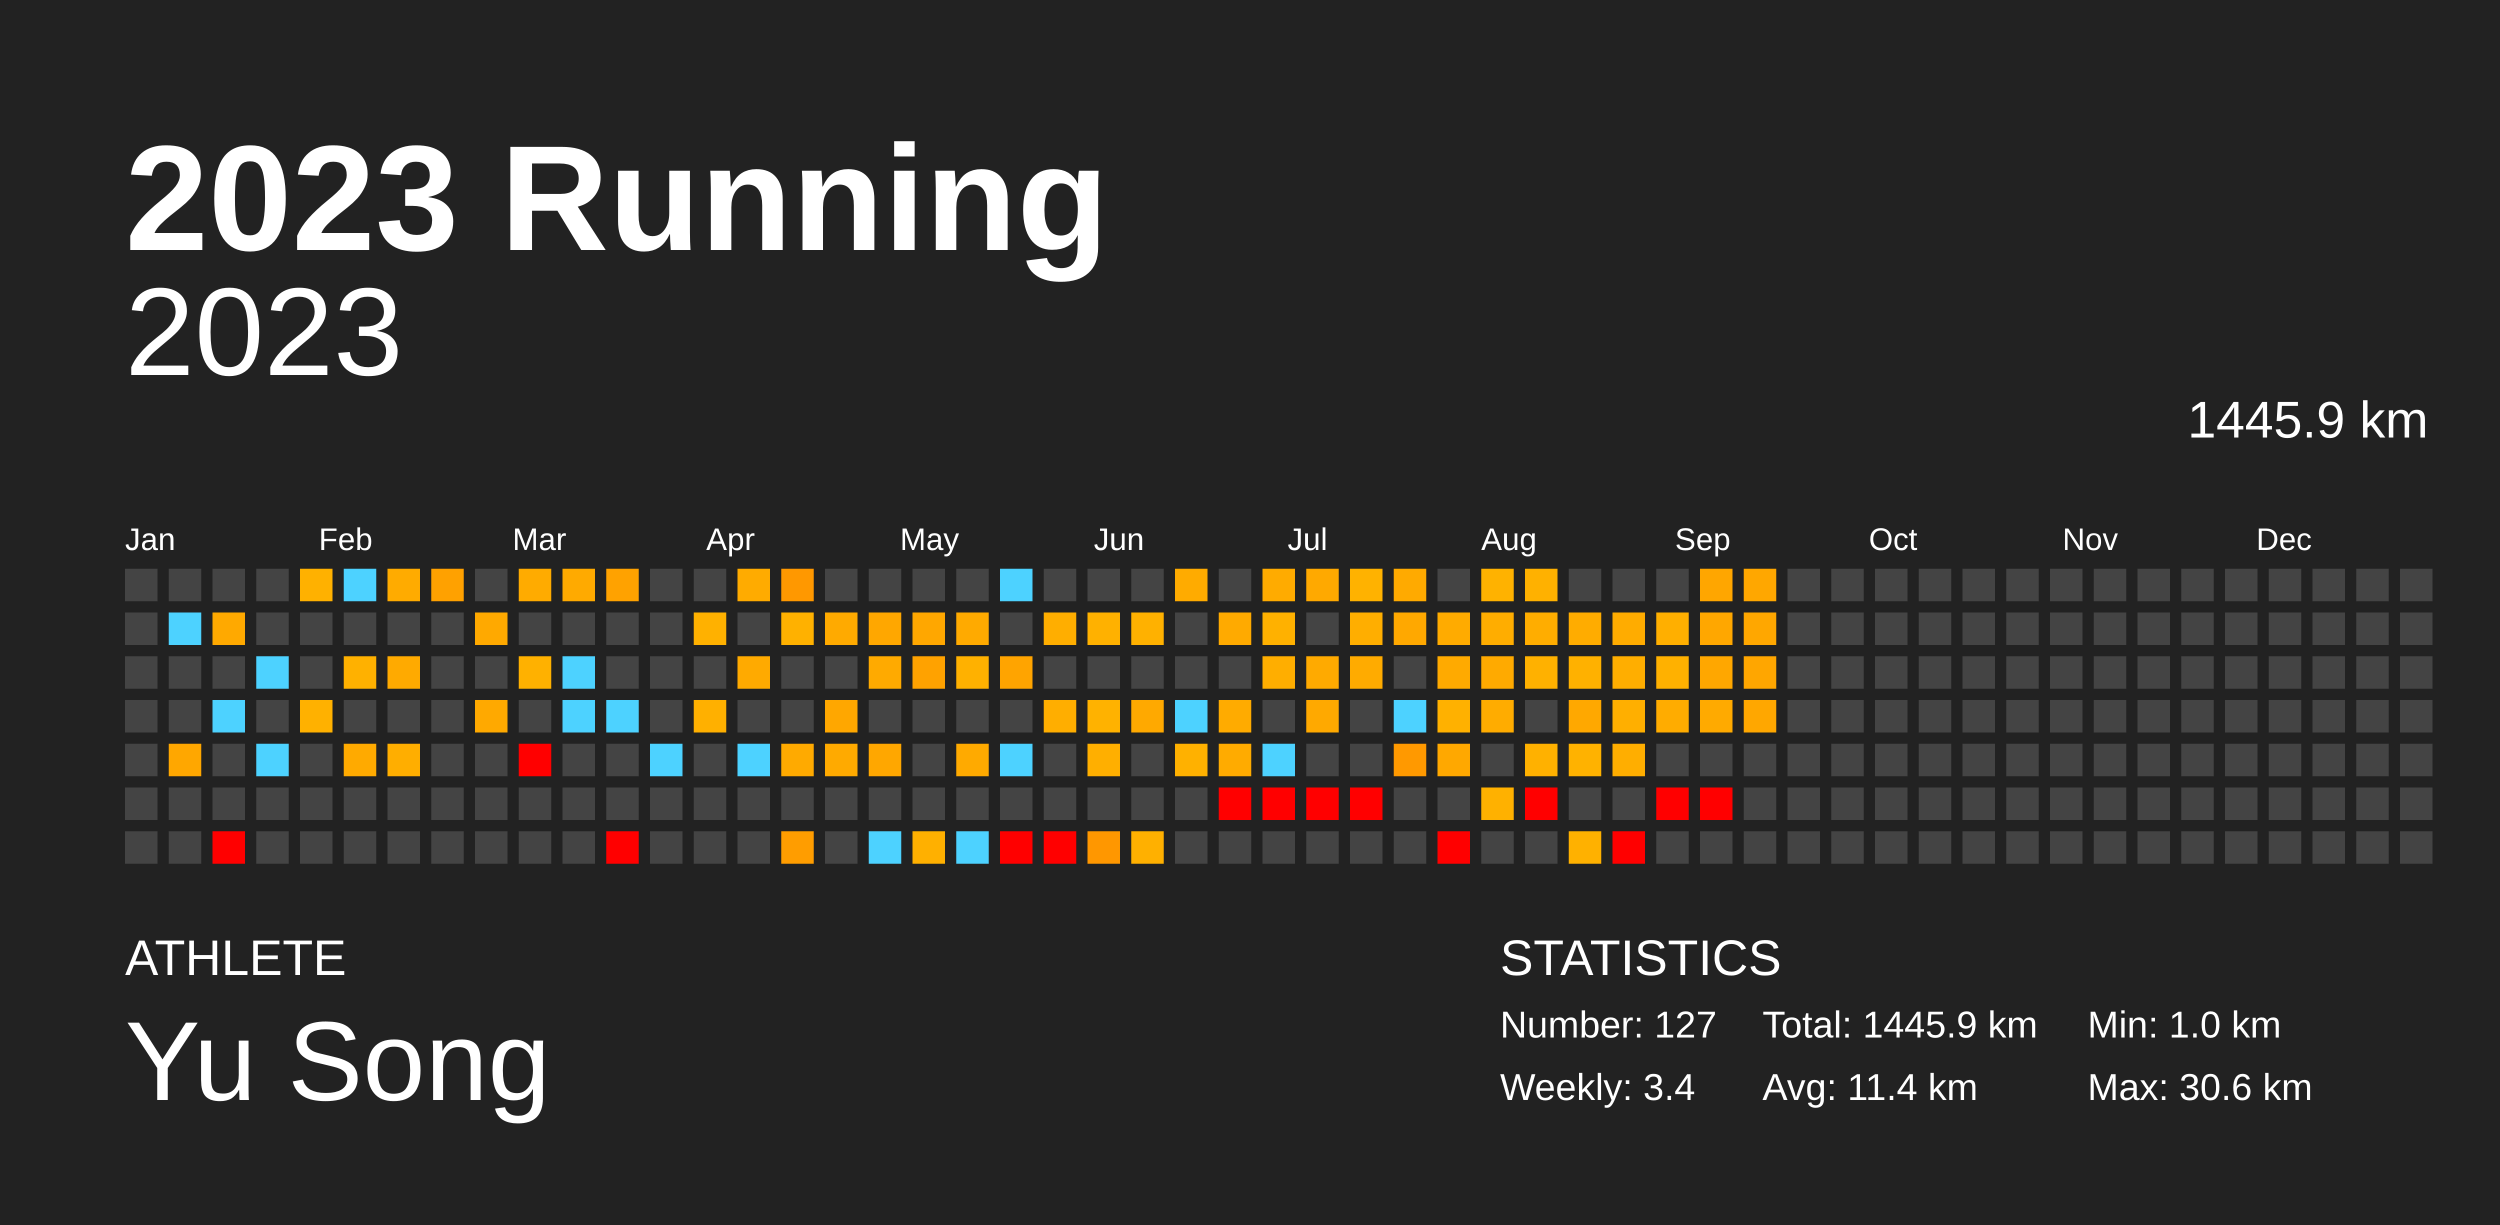
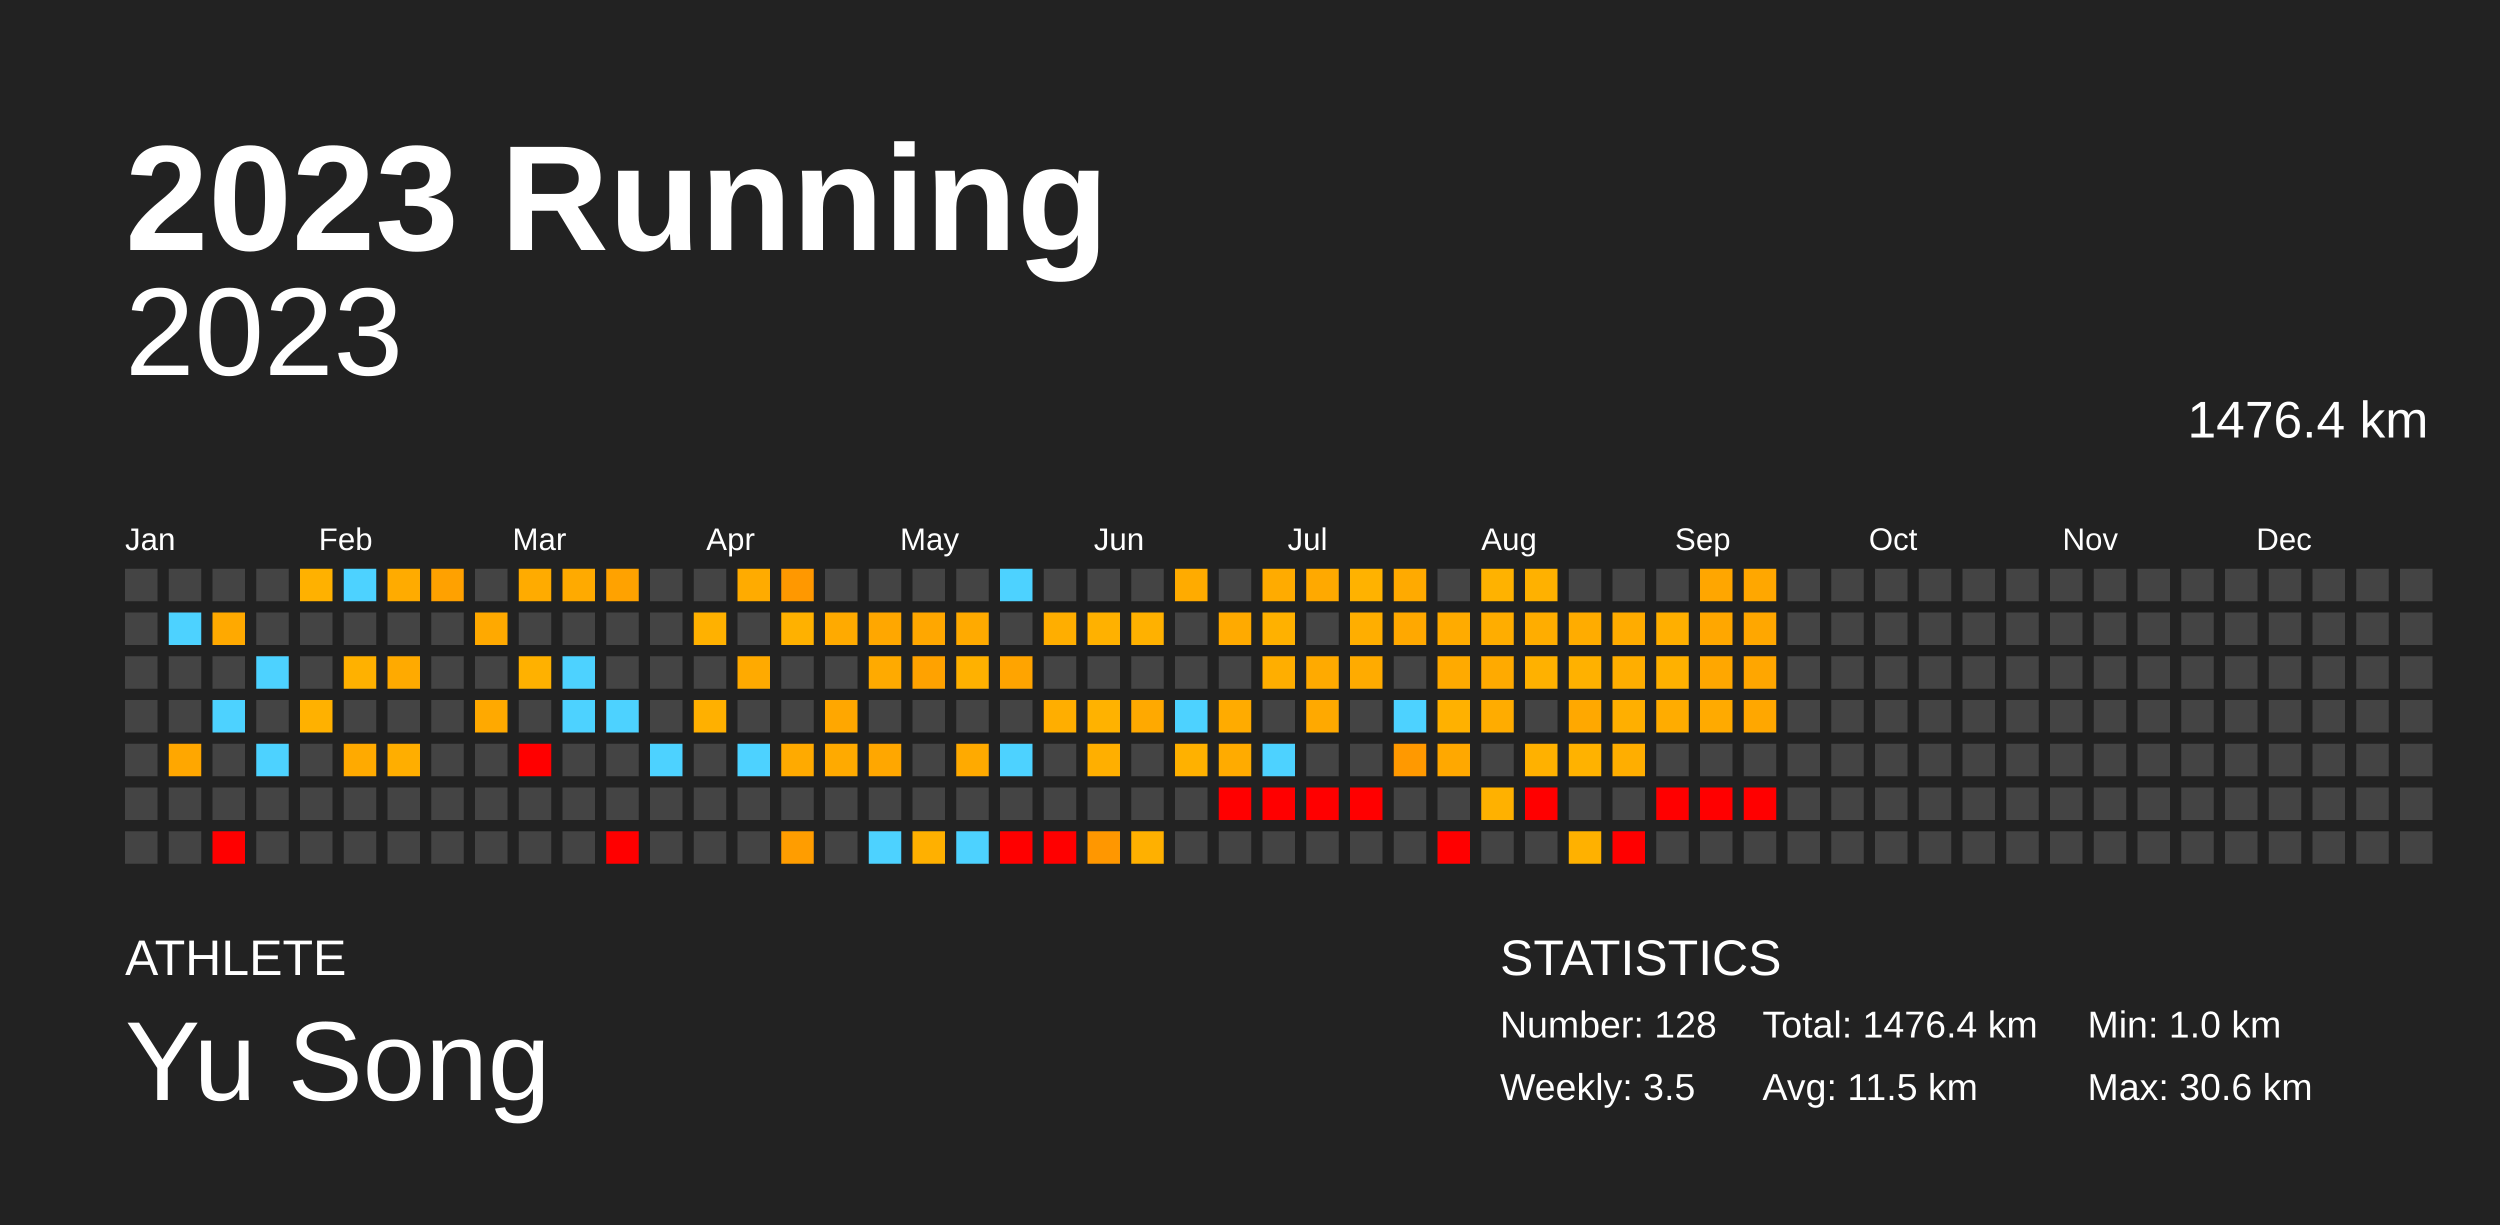
<svg xmlns="http://www.w3.org/2000/svg" baseProfile="full" height="98mm" version="1.1" viewBox="0,0,200,98" width="200mm">
  <defs />
  <rect fill="#222222" height="98" width="200" x="0" y="0" />
  <text fill="#FFFFFF" style="font-size:12px; font-family:Arial; font-weight:bold;" x="10" y="20">2023 Running</text>
  <text fill="#FFFFFF" style="font-size:4px; font-family:Arial" x="10" y="78">ATHLETE</text>
  <text fill="#FFFFFF" style="font-size:9px; font-family:Arial" x="10" y="88">Yu Song</text>
  <text fill="#FFFFFF" style="font-size:4px; font-family:Arial" x="120" y="78">STATISTICS</text>
-   <text fill="#FFFFFF" style="font-size:3px; font-family:Arial" x="120" y="83">Number: 127</text>
-   <text fill="#FFFFFF" style="font-size:3px; font-family:Arial" x="120" y="88">Weekly: 3.4</text>
-   <text fill="#FFFFFF" style="font-size:3px; font-family:Arial" x="141" y="83">Total: 1445.9 km</text>
-   <text fill="#FFFFFF" style="font-size:3px; font-family:Arial" x="141" y="88">Avg: 11.4 km</text>
+   <text fill="#FFFFFF" style="font-size:3px; font-family:Arial" x="120" y="83">Number: 128</text>
+   <text fill="#FFFFFF" style="font-size:3px; font-family:Arial" x="120" y="88">Weekly: 3.5</text>
+   <text fill="#FFFFFF" style="font-size:3px; font-family:Arial" x="141" y="83">Total: 1476.4 km</text>
+   <text fill="#FFFFFF" style="font-size:3px; font-family:Arial" x="141" y="88">Avg: 11.5 km</text>
  <text fill="#FFFFFF" style="font-size:3px; font-family:Arial" x="167" y="83">Min: 1.0 km</text>
  <text fill="#FFFFFF" style="font-size:3px; font-family:Arial" x="167" y="88">Max: 30.6 km</text>
  <text alignment-baseline="hanging" fill="#FFFFFF" style="font-size:10.0px; font-family:Arial;" x="10" y="30">2023</text>
-   <text alignment-baseline="hanging" fill="#FFFFFF" style="font-size:4.125px; font-family:Arial;" x="175" y="35">1445.9 km</text>
+   <text alignment-baseline="hanging" fill="#FFFFFF" style="font-size:4.125px; font-family:Arial;" x="175" y="35">1476.4 km</text>
  <text fill="#FFFFFF" style="font-size:2.5px; font-family:Arial" x="10.0" y="44">Jan</text>
  <text fill="#FFFFFF" style="font-size:2.5px; font-family:Arial" x="25.5" y="44">Feb</text>
  <text fill="#FFFFFF" style="font-size:2.5px; font-family:Arial" x="41.0" y="44">Mar</text>
  <text fill="#FFFFFF" style="font-size:2.5px; font-family:Arial" x="56.5" y="44">Apr</text>
  <text fill="#FFFFFF" style="font-size:2.5px; font-family:Arial" x="72.0" y="44">May</text>
  <text fill="#FFFFFF" style="font-size:2.5px; font-family:Arial" x="87.5" y="44">Jun</text>
  <text fill="#FFFFFF" style="font-size:2.5px; font-family:Arial" x="103.0" y="44">Jul</text>
  <text fill="#FFFFFF" style="font-size:2.5px; font-family:Arial" x="118.5" y="44">Aug</text>
  <text fill="#FFFFFF" style="font-size:2.5px; font-family:Arial" x="134.0" y="44">Sep</text>
  <text fill="#FFFFFF" style="font-size:2.5px; font-family:Arial" x="149.5" y="44">Oct</text>
  <text fill="#FFFFFF" style="font-size:2.5px; font-family:Arial" x="165.0" y="44">Nov</text>
  <text fill="#FFFFFF" style="font-size:2.5px; font-family:Arial" x="180.5" y="44">Dec</text>
  <rect fill="#444444" height="2.6" width="2.6" x="10.0" y="45.5" />
  <rect fill="#444444" height="2.6" width="2.6" x="10.0" y="49.0" />
  <rect fill="#444444" height="2.6" width="2.6" x="10.0" y="52.5" />
  <rect fill="#444444" height="2.6" width="2.6" x="10.0" y="56.0" />
  <rect fill="#444444" height="2.6" width="2.6" x="10.0" y="59.5" />
  <rect fill="#444444" height="2.6" width="2.6" x="10.0" y="63.0" />
  <rect fill="#444444" height="2.6" width="2.6" x="10.0" y="66.5" />
  <rect fill="#444444" height="2.6" width="2.6" x="13.5" y="45.5" />
  <rect fill="#4dd2ff" height="2.6" width="2.6" x="13.5" y="49.0" />
  <rect fill="#444444" height="2.6" width="2.6" x="13.5" y="52.5" />
  <rect fill="#444444" height="2.6" width="2.6" x="13.5" y="56.0" />
  <rect fill="#ffa700" height="2.6" width="2.6" x="13.5" y="59.5" />
  <rect fill="#444444" height="2.6" width="2.6" x="13.5" y="63.0" />
  <rect fill="#444444" height="2.6" width="2.6" x="13.5" y="66.5" />
  <rect fill="#444444" height="2.6" width="2.6" x="17.0" y="45.5" />
  <rect fill="#ffa900" height="2.6" width="2.6" x="17.0" y="49.0" />
  <rect fill="#444444" height="2.6" width="2.6" x="17.0" y="52.5" />
  <rect fill="#4dd2ff" height="2.6" width="2.6" x="17.0" y="56.0" />
  <rect fill="#444444" height="2.6" width="2.6" x="17.0" y="59.5" />
  <rect fill="#444444" height="2.6" width="2.6" x="17.0" y="63.0" />
  <rect fill="red" height="2.6" width="2.6" x="17.0" y="66.5" />
  <rect fill="#444444" height="2.6" width="2.6" x="20.5" y="45.5" />
  <rect fill="#444444" height="2.6" width="2.6" x="20.5" y="49.0" />
  <rect fill="#4dd2ff" height="2.6" width="2.6" x="20.5" y="52.5" />
  <rect fill="#444444" height="2.6" width="2.6" x="20.5" y="56.0" />
  <rect fill="#4dd2ff" height="2.6" width="2.6" x="20.5" y="59.5" />
  <rect fill="#444444" height="2.6" width="2.6" x="20.5" y="63.0" />
  <rect fill="#444444" height="2.6" width="2.6" x="20.5" y="66.5" />
  <rect fill="#ffb100" height="2.6" width="2.6" x="24.0" y="45.5" />
  <rect fill="#444444" height="2.6" width="2.6" x="24.0" y="49.0" />
  <rect fill="#444444" height="2.6" width="2.6" x="24.0" y="52.5" />
  <rect fill="#ffb100" height="2.6" width="2.6" x="24.0" y="56.0" />
  <rect fill="#444444" height="2.6" width="2.6" x="24.0" y="59.5" />
  <rect fill="#444444" height="2.6" width="2.6" x="24.0" y="63.0" />
  <rect fill="#444444" height="2.6" width="2.6" x="24.0" y="66.5" />
  <rect fill="#4dd2ff" height="2.6" width="2.6" x="27.5" y="45.5" />
  <rect fill="#444444" height="2.6" width="2.6" x="27.5" y="49.0" />
  <rect fill="#ffb100" height="2.6" width="2.6" x="27.5" y="52.5" />
  <rect fill="#444444" height="2.6" width="2.6" x="27.5" y="56.0" />
  <rect fill="#ffaa00" height="2.6" width="2.6" x="27.5" y="59.5" />
  <rect fill="#444444" height="2.6" width="2.6" x="27.5" y="63.0" />
  <rect fill="#444444" height="2.6" width="2.6" x="27.5" y="66.5" />
  <rect fill="#ffab00" height="2.6" width="2.6" x="31.0" y="45.5" />
  <rect fill="#444444" height="2.6" width="2.6" x="31.0" y="49.0" />
  <rect fill="#ffaa00" height="2.6" width="2.6" x="31.0" y="52.5" />
  <rect fill="#444444" height="2.6" width="2.6" x="31.0" y="56.0" />
  <rect fill="#ffae00" height="2.6" width="2.6" x="31.0" y="59.5" />
  <rect fill="#444444" height="2.6" width="2.6" x="31.0" y="63.0" />
  <rect fill="#444444" height="2.6" width="2.6" x="31.0" y="66.5" />
  <rect fill="#ffa100" height="2.6" width="2.6" x="34.5" y="45.5" />
  <rect fill="#444444" height="2.6" width="2.6" x="34.5" y="49.0" />
  <rect fill="#444444" height="2.6" width="2.6" x="34.5" y="52.5" />
  <rect fill="#444444" height="2.6" width="2.6" x="34.5" y="56.0" />
  <rect fill="#444444" height="2.6" width="2.6" x="34.5" y="59.5" />
  <rect fill="#444444" height="2.6" width="2.6" x="34.5" y="63.0" />
  <rect fill="#444444" height="2.6" width="2.6" x="34.5" y="66.5" />
  <rect fill="#444444" height="2.6" width="2.6" x="38.0" y="45.5" />
  <rect fill="#ffa900" height="2.6" width="2.6" x="38.0" y="49.0" />
  <rect fill="#444444" height="2.6" width="2.6" x="38.0" y="52.5" />
  <rect fill="#ffa900" height="2.6" width="2.6" x="38.0" y="56.0" />
  <rect fill="#444444" height="2.6" width="2.6" x="38.0" y="59.5" />
  <rect fill="#444444" height="2.6" width="2.6" x="38.0" y="63.0" />
  <rect fill="#444444" height="2.6" width="2.6" x="38.0" y="66.5" />
  <rect fill="#ffab00" height="2.6" width="2.6" x="41.5" y="45.5" />
  <rect fill="#444444" height="2.6" width="2.6" x="41.5" y="49.0" />
  <rect fill="#ffb100" height="2.6" width="2.6" x="41.5" y="52.5" />
  <rect fill="#444444" height="2.6" width="2.6" x="41.5" y="56.0" />
  <rect fill="red" height="2.6" width="2.6" x="41.5" y="59.5" />
  <rect fill="#444444" height="2.6" width="2.6" x="41.5" y="63.0" />
  <rect fill="#444444" height="2.6" width="2.6" x="41.5" y="66.5" />
  <rect fill="#ffaa00" height="2.6" width="2.6" x="45.0" y="45.5" />
  <rect fill="#444444" height="2.6" width="2.6" x="45.0" y="49.0" />
  <rect fill="#4dd2ff" height="2.6" width="2.6" x="45.0" y="52.5" />
  <rect fill="#4dd2ff" height="2.6" width="2.6" x="45.0" y="56.0" />
  <rect fill="#444444" height="2.6" width="2.6" x="45.0" y="59.5" />
  <rect fill="#444444" height="2.6" width="2.6" x="45.0" y="63.0" />
  <rect fill="#444444" height="2.6" width="2.6" x="45.0" y="66.5" />
  <rect fill="#ffa200" height="2.6" width="2.6" x="48.5" y="45.5" />
  <rect fill="#444444" height="2.6" width="2.6" x="48.5" y="49.0" />
  <rect fill="#444444" height="2.6" width="2.6" x="48.5" y="52.5" />
  <rect fill="#4dd2ff" height="2.6" width="2.6" x="48.5" y="56.0" />
  <rect fill="#444444" height="2.6" width="2.6" x="48.5" y="59.5" />
  <rect fill="#444444" height="2.6" width="2.6" x="48.5" y="63.0" />
  <rect fill="red" height="2.6" width="2.6" x="48.5" y="66.5" />
  <rect fill="#444444" height="2.6" width="2.6" x="52.0" y="45.5" />
  <rect fill="#444444" height="2.6" width="2.6" x="52.0" y="49.0" />
  <rect fill="#444444" height="2.6" width="2.6" x="52.0" y="52.5" />
  <rect fill="#444444" height="2.6" width="2.6" x="52.0" y="56.0" />
  <rect fill="#4dd2ff" height="2.6" width="2.6" x="52.0" y="59.5" />
  <rect fill="#444444" height="2.6" width="2.6" x="52.0" y="63.0" />
  <rect fill="#444444" height="2.6" width="2.6" x="52.0" y="66.5" />
  <rect fill="#444444" height="2.6" width="2.6" x="55.5" y="45.5" />
  <rect fill="#ffb100" height="2.6" width="2.6" x="55.5" y="49.0" />
  <rect fill="#444444" height="2.6" width="2.6" x="55.5" y="52.5" />
  <rect fill="#ffb000" height="2.6" width="2.6" x="55.5" y="56.0" />
  <rect fill="#444444" height="2.6" width="2.6" x="55.5" y="59.5" />
  <rect fill="#444444" height="2.6" width="2.6" x="55.5" y="63.0" />
  <rect fill="#444444" height="2.6" width="2.6" x="55.5" y="66.5" />
  <rect fill="#ffab00" height="2.6" width="2.6" x="59.0" y="45.5" />
  <rect fill="#444444" height="2.6" width="2.6" x="59.0" y="49.0" />
  <rect fill="#ffaa00" height="2.6" width="2.6" x="59.0" y="52.5" />
  <rect fill="#444444" height="2.6" width="2.6" x="59.0" y="56.0" />
  <rect fill="#4dd2ff" height="2.6" width="2.6" x="59.0" y="59.5" />
  <rect fill="#444444" height="2.6" width="2.6" x="59.0" y="63.0" />
  <rect fill="#444444" height="2.6" width="2.6" x="59.0" y="66.5" />
  <rect fill="#ff9800" height="2.6" width="2.6" x="62.5" y="45.5" />
  <rect fill="#ffb100" height="2.6" width="2.6" x="62.5" y="49.0" />
  <rect fill="#444444" height="2.6" width="2.6" x="62.5" y="52.5" />
  <rect fill="#444444" height="2.6" width="2.6" x="62.5" y="56.0" />
  <rect fill="#ffaa00" height="2.6" width="2.6" x="62.5" y="59.5" />
  <rect fill="#444444" height="2.6" width="2.6" x="62.5" y="63.0" />
  <rect fill="#ff9d00" height="2.6" width="2.6" x="62.5" y="66.5" />
  <rect fill="#444444" height="2.6" width="2.6" x="66.0" y="45.5" />
  <rect fill="#ffaa00" height="2.6" width="2.6" x="66.0" y="49.0" />
  <rect fill="#444444" height="2.6" width="2.6" x="66.0" y="52.5" />
  <rect fill="#ffa700" height="2.6" width="2.6" x="66.0" y="56.0" />
  <rect fill="#ffaa00" height="2.6" width="2.6" x="66.0" y="59.5" />
  <rect fill="#444444" height="2.6" width="2.6" x="66.0" y="63.0" />
  <rect fill="#444444" height="2.6" width="2.6" x="66.0" y="66.5" />
  <rect fill="#444444" height="2.6" width="2.6" x="69.5" y="45.5" />
  <rect fill="#ffa700" height="2.6" width="2.6" x="69.5" y="49.0" />
  <rect fill="#ffaa00" height="2.6" width="2.6" x="69.5" y="52.5" />
  <rect fill="#444444" height="2.6" width="2.6" x="69.5" y="56.0" />
  <rect fill="#ffa700" height="2.6" width="2.6" x="69.5" y="59.5" />
  <rect fill="#444444" height="2.6" width="2.6" x="69.5" y="63.0" />
  <rect fill="#4dd2ff" height="2.6" width="2.6" x="69.5" y="66.5" />
  <rect fill="#444444" height="2.6" width="2.6" x="73.0" y="45.5" />
  <rect fill="#ffa700" height="2.6" width="2.6" x="73.0" y="49.0" />
  <rect fill="#ffa200" height="2.6" width="2.6" x="73.0" y="52.5" />
  <rect fill="#444444" height="2.6" width="2.6" x="73.0" y="56.0" />
  <rect fill="#444444" height="2.6" width="2.6" x="73.0" y="59.5" />
  <rect fill="#444444" height="2.6" width="2.6" x="73.0" y="63.0" />
  <rect fill="#ffb000" height="2.6" width="2.6" x="73.0" y="66.5" />
  <rect fill="#444444" height="2.6" width="2.6" x="76.5" y="45.5" />
  <rect fill="#ffaa00" height="2.6" width="2.6" x="76.5" y="49.0" />
  <rect fill="#ffb100" height="2.6" width="2.6" x="76.5" y="52.5" />
  <rect fill="#444444" height="2.6" width="2.6" x="76.5" y="56.0" />
  <rect fill="#ffaa00" height="2.6" width="2.6" x="76.5" y="59.5" />
  <rect fill="#444444" height="2.6" width="2.6" x="76.5" y="63.0" />
  <rect fill="#4dd2ff" height="2.6" width="2.6" x="76.5" y="66.5" />
  <rect fill="#4dd2ff" height="2.6" width="2.6" x="80.0" y="45.5" />
  <rect fill="#444444" height="2.6" width="2.6" x="80.0" y="49.0" />
  <rect fill="#ffa400" height="2.6" width="2.6" x="80.0" y="52.5" />
  <rect fill="#444444" height="2.6" width="2.6" x="80.0" y="56.0" />
  <rect fill="#4dd2ff" height="2.6" width="2.6" x="80.0" y="59.5" />
  <rect fill="#444444" height="2.6" width="2.6" x="80.0" y="63.0" />
  <rect fill="red" height="2.6" width="2.6" x="80.0" y="66.5" />
  <rect fill="#444444" height="2.6" width="2.6" x="83.5" y="45.5" />
  <rect fill="#ffae00" height="2.6" width="2.6" x="83.5" y="49.0" />
  <rect fill="#444444" height="2.6" width="2.6" x="83.5" y="52.5" />
  <rect fill="#ffae00" height="2.6" width="2.6" x="83.5" y="56.0" />
  <rect fill="#444444" height="2.6" width="2.6" x="83.5" y="59.5" />
  <rect fill="#444444" height="2.6" width="2.6" x="83.5" y="63.0" />
  <rect fill="red" height="2.6" width="2.6" x="83.5" y="66.5" />
  <rect fill="#444444" height="2.6" width="2.6" x="87.0" y="45.5" />
  <rect fill="#ffb100" height="2.6" width="2.6" x="87.0" y="49.0" />
  <rect fill="#444444" height="2.6" width="2.6" x="87.0" y="52.5" />
  <rect fill="#ffb200" height="2.6" width="2.6" x="87.0" y="56.0" />
  <rect fill="#ffaf00" height="2.6" width="2.6" x="87.0" y="59.5" />
  <rect fill="#444444" height="2.6" width="2.6" x="87.0" y="63.0" />
  <rect fill="#ff9700" height="2.6" width="2.6" x="87.0" y="66.5" />
  <rect fill="#444444" height="2.6" width="2.6" x="90.5" y="45.5" />
  <rect fill="#ffb100" height="2.6" width="2.6" x="90.5" y="49.0" />
  <rect fill="#444444" height="2.6" width="2.6" x="90.5" y="52.5" />
  <rect fill="#ffa900" height="2.6" width="2.6" x="90.5" y="56.0" />
  <rect fill="#444444" height="2.6" width="2.6" x="90.5" y="59.5" />
  <rect fill="#444444" height="2.6" width="2.6" x="90.5" y="63.0" />
  <rect fill="#ffb000" height="2.6" width="2.6" x="90.5" y="66.5" />
  <rect fill="#ffab00" height="2.6" width="2.6" x="94.0" y="45.5" />
  <rect fill="#444444" height="2.6" width="2.6" x="94.0" y="49.0" />
  <rect fill="#444444" height="2.6" width="2.6" x="94.0" y="52.5" />
  <rect fill="#4dd2ff" height="2.6" width="2.6" x="94.0" y="56.0" />
  <rect fill="#ffb100" height="2.6" width="2.6" x="94.0" y="59.5" />
  <rect fill="#444444" height="2.6" width="2.6" x="94.0" y="63.0" />
  <rect fill="#444444" height="2.6" width="2.6" x="94.0" y="66.5" />
  <rect fill="#444444" height="2.6" width="2.6" x="97.5" y="45.5" />
  <rect fill="#ffaa00" height="2.6" width="2.6" x="97.5" y="49.0" />
  <rect fill="#444444" height="2.6" width="2.6" x="97.5" y="52.5" />
  <rect fill="#ffab00" height="2.6" width="2.6" x="97.5" y="56.0" />
  <rect fill="#ffab00" height="2.6" width="2.6" x="97.5" y="59.5" />
  <rect fill="red" height="2.6" width="2.6" x="97.5" y="63.0" />
  <rect fill="#444444" height="2.6" width="2.6" x="97.5" y="66.5" />
  <rect fill="#ffab00" height="2.6" width="2.6" x="101.0" y="45.5" />
  <rect fill="#ffb100" height="2.6" width="2.6" x="101.0" y="49.0" />
  <rect fill="#ffae00" height="2.6" width="2.6" x="101.0" y="52.5" />
  <rect fill="#444444" height="2.6" width="2.6" x="101.0" y="56.0" />
  <rect fill="#4dd2ff" height="2.6" width="2.6" x="101.0" y="59.5" />
  <rect fill="red" height="2.6" width="2.6" x="101.0" y="63.0" />
  <rect fill="#444444" height="2.6" width="2.6" x="101.0" y="66.5" />
  <rect fill="#ffa900" height="2.6" width="2.6" x="104.5" y="45.5" />
  <rect fill="#444444" height="2.6" width="2.6" x="104.5" y="49.0" />
  <rect fill="#ffaa00" height="2.6" width="2.6" x="104.5" y="52.5" />
  <rect fill="#ffa900" height="2.6" width="2.6" x="104.5" y="56.0" />
  <rect fill="#444444" height="2.6" width="2.6" x="104.5" y="59.5" />
  <rect fill="red" height="2.6" width="2.6" x="104.5" y="63.0" />
  <rect fill="#444444" height="2.6" width="2.6" x="104.5" y="66.5" />
  <rect fill="#ffb200" height="2.6" width="2.6" x="108.0" y="45.5" />
  <rect fill="#ffae00" height="2.6" width="2.6" x="108.0" y="49.0" />
  <rect fill="#ffab00" height="2.6" width="2.6" x="108.0" y="52.5" />
  <rect fill="#444444" height="2.6" width="2.6" x="108.0" y="56.0" />
  <rect fill="#444444" height="2.6" width="2.6" x="108.0" y="59.5" />
  <rect fill="red" height="2.6" width="2.6" x="108.0" y="63.0" />
  <rect fill="#444444" height="2.6" width="2.6" x="108.0" y="66.5" />
  <rect fill="#ffaa00" height="2.6" width="2.6" x="111.5" y="45.5" />
  <rect fill="#ffa800" height="2.6" width="2.6" x="111.5" y="49.0" />
  <rect fill="#444444" height="2.6" width="2.6" x="111.5" y="52.5" />
  <rect fill="#4dd2ff" height="2.6" width="2.6" x="111.5" y="56.0" />
  <rect fill="#ff9900" height="2.6" width="2.6" x="111.5" y="59.5" />
  <rect fill="#444444" height="2.6" width="2.6" x="111.5" y="63.0" />
  <rect fill="#444444" height="2.6" width="2.6" x="111.5" y="66.5" />
  <rect fill="#444444" height="2.6" width="2.6" x="115.0" y="45.5" />
  <rect fill="#ffab00" height="2.6" width="2.6" x="115.0" y="49.0" />
  <rect fill="#ffaa00" height="2.6" width="2.6" x="115.0" y="52.5" />
  <rect fill="#ffb100" height="2.6" width="2.6" x="115.0" y="56.0" />
  <rect fill="#ffa800" height="2.6" width="2.6" x="115.0" y="59.5" />
  <rect fill="#444444" height="2.6" width="2.6" x="115.0" y="63.0" />
  <rect fill="red" height="2.6" width="2.6" x="115.0" y="66.5" />
  <rect fill="#ffb200" height="2.6" width="2.6" x="118.5" y="45.5" />
  <rect fill="#ffad00" height="2.6" width="2.6" x="118.5" y="49.0" />
  <rect fill="#ffaa00" height="2.6" width="2.6" x="118.5" y="52.5" />
  <rect fill="#ffac00" height="2.6" width="2.6" x="118.5" y="56.0" />
  <rect fill="#444444" height="2.6" width="2.6" x="118.5" y="59.5" />
  <rect fill="#ffb100" height="2.6" width="2.6" x="118.5" y="63.0" />
  <rect fill="#444444" height="2.6" width="2.6" x="118.5" y="66.5" />
  <rect fill="#ffb100" height="2.6" width="2.6" x="122.0" y="45.5" />
  <rect fill="#ffad00" height="2.6" width="2.6" x="122.0" y="49.0" />
  <rect fill="#ffb100" height="2.6" width="2.6" x="122.0" y="52.5" />
  <rect fill="#444444" height="2.6" width="2.6" x="122.0" y="56.0" />
  <rect fill="#ffb100" height="2.6" width="2.6" x="122.0" y="59.5" />
  <rect fill="red" height="2.6" width="2.6" x="122.0" y="63.0" />
  <rect fill="#444444" height="2.6" width="2.6" x="122.0" y="66.5" />
  <rect fill="#444444" height="2.6" width="2.6" x="125.5" y="45.5" />
  <rect fill="#ffac00" height="2.6" width="2.6" x="125.5" y="49.0" />
  <rect fill="#ffb100" height="2.6" width="2.6" x="125.5" y="52.5" />
  <rect fill="#ffa800" height="2.6" width="2.6" x="125.5" y="56.0" />
  <rect fill="#ffb200" height="2.6" width="2.6" x="125.5" y="59.5" />
  <rect fill="#444444" height="2.6" width="2.6" x="125.5" y="63.0" />
  <rect fill="#ffb100" height="2.6" width="2.6" x="125.5" y="66.5" />
  <rect fill="#444444" height="2.6" width="2.6" x="129.0" y="45.5" />
  <rect fill="#ffac00" height="2.6" width="2.6" x="129.0" y="49.0" />
  <rect fill="#ffae00" height="2.6" width="2.6" x="129.0" y="52.5" />
  <rect fill="#ffaf00" height="2.6" width="2.6" x="129.0" y="56.0" />
  <rect fill="#ffae00" height="2.6" width="2.6" x="129.0" y="59.5" />
  <rect fill="#444444" height="2.6" width="2.6" x="129.0" y="63.0" />
  <rect fill="red" height="2.6" width="2.6" x="129.0" y="66.5" />
  <rect fill="#444444" height="2.6" width="2.6" x="132.5" y="45.5" />
  <rect fill="#ffaf00" height="2.6" width="2.6" x="132.5" y="49.0" />
  <rect fill="#ffb100" height="2.6" width="2.6" x="132.5" y="52.5" />
  <rect fill="#ffac00" height="2.6" width="2.6" x="132.5" y="56.0" />
  <rect fill="#444444" height="2.6" width="2.6" x="132.5" y="59.5" />
  <rect fill="red" height="2.6" width="2.6" x="132.5" y="63.0" />
  <rect fill="#444444" height="2.6" width="2.6" x="132.5" y="66.5" />
  <rect fill="#ffa600" height="2.6" width="2.6" x="136.0" y="45.5" />
  <rect fill="#ffa700" height="2.6" width="2.6" x="136.0" y="49.0" />
  <rect fill="#ffa700" height="2.6" width="2.6" x="136.0" y="52.5" />
  <rect fill="#ffaa00" height="2.6" width="2.6" x="136.0" y="56.0" />
  <rect fill="#444444" height="2.6" width="2.6" x="136.0" y="59.5" />
  <rect fill="red" height="2.6" width="2.6" x="136.0" y="63.0" />
  <rect fill="#444444" height="2.6" width="2.6" x="136.0" y="66.5" />
  <rect fill="#ffa700" height="2.6" width="2.6" x="139.5" y="45.5" />
  <rect fill="#ffa700" height="2.6" width="2.6" x="139.5" y="49.0" />
  <rect fill="#ffa600" height="2.6" width="2.6" x="139.5" y="52.5" />
  <rect fill="#ffa700" height="2.6" width="2.6" x="139.5" y="56.0" />
  <rect fill="#444444" height="2.6" width="2.6" x="139.5" y="59.5" />
-   <rect fill="#444444" height="2.6" width="2.6" x="139.5" y="63.0" />
+   <rect fill="red" height="2.6" width="2.6" x="139.5" y="63.0" />
  <rect fill="#444444" height="2.6" width="2.6" x="139.5" y="66.5" />
  <rect fill="#444444" height="2.6" width="2.6" x="143.0" y="45.5" />
  <rect fill="#444444" height="2.6" width="2.6" x="143.0" y="49.0" />
  <rect fill="#444444" height="2.6" width="2.6" x="143.0" y="52.5" />
  <rect fill="#444444" height="2.6" width="2.6" x="143.0" y="56.0" />
  <rect fill="#444444" height="2.6" width="2.6" x="143.0" y="59.5" />
  <rect fill="#444444" height="2.6" width="2.6" x="143.0" y="63.0" />
  <rect fill="#444444" height="2.6" width="2.6" x="143.0" y="66.5" />
  <rect fill="#444444" height="2.6" width="2.6" x="146.5" y="45.5" />
  <rect fill="#444444" height="2.6" width="2.6" x="146.5" y="49.0" />
  <rect fill="#444444" height="2.6" width="2.6" x="146.5" y="52.5" />
  <rect fill="#444444" height="2.6" width="2.6" x="146.5" y="56.0" />
  <rect fill="#444444" height="2.6" width="2.6" x="146.5" y="59.5" />
  <rect fill="#444444" height="2.6" width="2.6" x="146.5" y="63.0" />
  <rect fill="#444444" height="2.6" width="2.6" x="146.5" y="66.5" />
  <rect fill="#444444" height="2.6" width="2.6" x="150.0" y="45.5" />
  <rect fill="#444444" height="2.6" width="2.6" x="150.0" y="49.0" />
  <rect fill="#444444" height="2.6" width="2.6" x="150.0" y="52.5" />
  <rect fill="#444444" height="2.6" width="2.6" x="150.0" y="56.0" />
  <rect fill="#444444" height="2.6" width="2.6" x="150.0" y="59.5" />
  <rect fill="#444444" height="2.6" width="2.6" x="150.0" y="63.0" />
  <rect fill="#444444" height="2.6" width="2.6" x="150.0" y="66.5" />
  <rect fill="#444444" height="2.6" width="2.6" x="153.5" y="45.5" />
  <rect fill="#444444" height="2.6" width="2.6" x="153.5" y="49.0" />
  <rect fill="#444444" height="2.6" width="2.6" x="153.5" y="52.5" />
  <rect fill="#444444" height="2.6" width="2.6" x="153.5" y="56.0" />
  <rect fill="#444444" height="2.6" width="2.6" x="153.5" y="59.5" />
  <rect fill="#444444" height="2.6" width="2.6" x="153.5" y="63.0" />
  <rect fill="#444444" height="2.6" width="2.6" x="153.5" y="66.5" />
  <rect fill="#444444" height="2.6" width="2.6" x="157.0" y="45.5" />
  <rect fill="#444444" height="2.6" width="2.6" x="157.0" y="49.0" />
  <rect fill="#444444" height="2.6" width="2.6" x="157.0" y="52.5" />
  <rect fill="#444444" height="2.6" width="2.6" x="157.0" y="56.0" />
  <rect fill="#444444" height="2.6" width="2.6" x="157.0" y="59.5" />
  <rect fill="#444444" height="2.6" width="2.6" x="157.0" y="63.0" />
  <rect fill="#444444" height="2.6" width="2.6" x="157.0" y="66.5" />
  <rect fill="#444444" height="2.6" width="2.6" x="160.5" y="45.5" />
  <rect fill="#444444" height="2.6" width="2.6" x="160.5" y="49.0" />
  <rect fill="#444444" height="2.6" width="2.6" x="160.5" y="52.5" />
  <rect fill="#444444" height="2.6" width="2.6" x="160.5" y="56.0" />
  <rect fill="#444444" height="2.6" width="2.6" x="160.5" y="59.5" />
  <rect fill="#444444" height="2.6" width="2.6" x="160.5" y="63.0" />
  <rect fill="#444444" height="2.6" width="2.6" x="160.5" y="66.5" />
  <rect fill="#444444" height="2.6" width="2.6" x="164.0" y="45.5" />
  <rect fill="#444444" height="2.6" width="2.6" x="164.0" y="49.0" />
  <rect fill="#444444" height="2.6" width="2.6" x="164.0" y="52.5" />
  <rect fill="#444444" height="2.6" width="2.6" x="164.0" y="56.0" />
  <rect fill="#444444" height="2.6" width="2.6" x="164.0" y="59.5" />
  <rect fill="#444444" height="2.6" width="2.6" x="164.0" y="63.0" />
  <rect fill="#444444" height="2.6" width="2.6" x="164.0" y="66.5" />
  <rect fill="#444444" height="2.6" width="2.6" x="167.5" y="45.5" />
  <rect fill="#444444" height="2.6" width="2.6" x="167.5" y="49.0" />
  <rect fill="#444444" height="2.6" width="2.6" x="167.5" y="52.5" />
  <rect fill="#444444" height="2.6" width="2.6" x="167.5" y="56.0" />
  <rect fill="#444444" height="2.6" width="2.6" x="167.5" y="59.5" />
  <rect fill="#444444" height="2.6" width="2.6" x="167.5" y="63.0" />
  <rect fill="#444444" height="2.6" width="2.6" x="167.5" y="66.5" />
  <rect fill="#444444" height="2.6" width="2.6" x="171.0" y="45.5" />
  <rect fill="#444444" height="2.6" width="2.6" x="171.0" y="49.0" />
  <rect fill="#444444" height="2.6" width="2.6" x="171.0" y="52.5" />
  <rect fill="#444444" height="2.6" width="2.6" x="171.0" y="56.0" />
  <rect fill="#444444" height="2.6" width="2.6" x="171.0" y="59.5" />
  <rect fill="#444444" height="2.6" width="2.6" x="171.0" y="63.0" />
  <rect fill="#444444" height="2.6" width="2.6" x="171.0" y="66.5" />
  <rect fill="#444444" height="2.6" width="2.6" x="174.5" y="45.5" />
  <rect fill="#444444" height="2.6" width="2.6" x="174.5" y="49.0" />
  <rect fill="#444444" height="2.6" width="2.6" x="174.5" y="52.5" />
  <rect fill="#444444" height="2.6" width="2.6" x="174.5" y="56.0" />
  <rect fill="#444444" height="2.6" width="2.6" x="174.5" y="59.5" />
  <rect fill="#444444" height="2.6" width="2.6" x="174.5" y="63.0" />
  <rect fill="#444444" height="2.6" width="2.6" x="174.5" y="66.5" />
  <rect fill="#444444" height="2.6" width="2.6" x="178.0" y="45.5" />
  <rect fill="#444444" height="2.6" width="2.6" x="178.0" y="49.0" />
  <rect fill="#444444" height="2.6" width="2.6" x="178.0" y="52.5" />
  <rect fill="#444444" height="2.6" width="2.6" x="178.0" y="56.0" />
  <rect fill="#444444" height="2.6" width="2.6" x="178.0" y="59.5" />
  <rect fill="#444444" height="2.6" width="2.6" x="178.0" y="63.0" />
  <rect fill="#444444" height="2.6" width="2.6" x="178.0" y="66.5" />
  <rect fill="#444444" height="2.6" width="2.6" x="181.5" y="45.5" />
  <rect fill="#444444" height="2.6" width="2.6" x="181.5" y="49.0" />
  <rect fill="#444444" height="2.6" width="2.6" x="181.5" y="52.5" />
  <rect fill="#444444" height="2.6" width="2.6" x="181.5" y="56.0" />
  <rect fill="#444444" height="2.6" width="2.6" x="181.5" y="59.5" />
  <rect fill="#444444" height="2.6" width="2.6" x="181.5" y="63.0" />
  <rect fill="#444444" height="2.6" width="2.6" x="181.5" y="66.5" />
  <rect fill="#444444" height="2.6" width="2.6" x="185.0" y="45.5" />
  <rect fill="#444444" height="2.6" width="2.6" x="185.0" y="49.0" />
  <rect fill="#444444" height="2.6" width="2.6" x="185.0" y="52.5" />
  <rect fill="#444444" height="2.6" width="2.6" x="185.0" y="56.0" />
  <rect fill="#444444" height="2.6" width="2.6" x="185.0" y="59.5" />
  <rect fill="#444444" height="2.6" width="2.6" x="185.0" y="63.0" />
  <rect fill="#444444" height="2.6" width="2.6" x="185.0" y="66.5" />
  <rect fill="#444444" height="2.6" width="2.6" x="188.5" y="45.5" />
  <rect fill="#444444" height="2.6" width="2.6" x="188.5" y="49.0" />
  <rect fill="#444444" height="2.6" width="2.6" x="188.5" y="52.5" />
  <rect fill="#444444" height="2.6" width="2.6" x="188.5" y="56.0" />
  <rect fill="#444444" height="2.6" width="2.6" x="188.5" y="59.5" />
  <rect fill="#444444" height="2.6" width="2.6" x="188.5" y="63.0" />
  <rect fill="#444444" height="2.6" width="2.6" x="188.5" y="66.5" />
  <rect fill="#444444" height="2.6" width="2.6" x="192.0" y="45.5" />
  <rect fill="#444444" height="2.6" width="2.6" x="192.0" y="49.0" />
  <rect fill="#444444" height="2.6" width="2.6" x="192.0" y="52.5" />
  <rect fill="#444444" height="2.6" width="2.6" x="192.0" y="56.0" />
  <rect fill="#444444" height="2.6" width="2.6" x="192.0" y="59.5" />
  <rect fill="#444444" height="2.6" width="2.6" x="192.0" y="63.0" />
  <rect fill="#444444" height="2.6" width="2.6" x="192.0" y="66.5" />
</svg>
